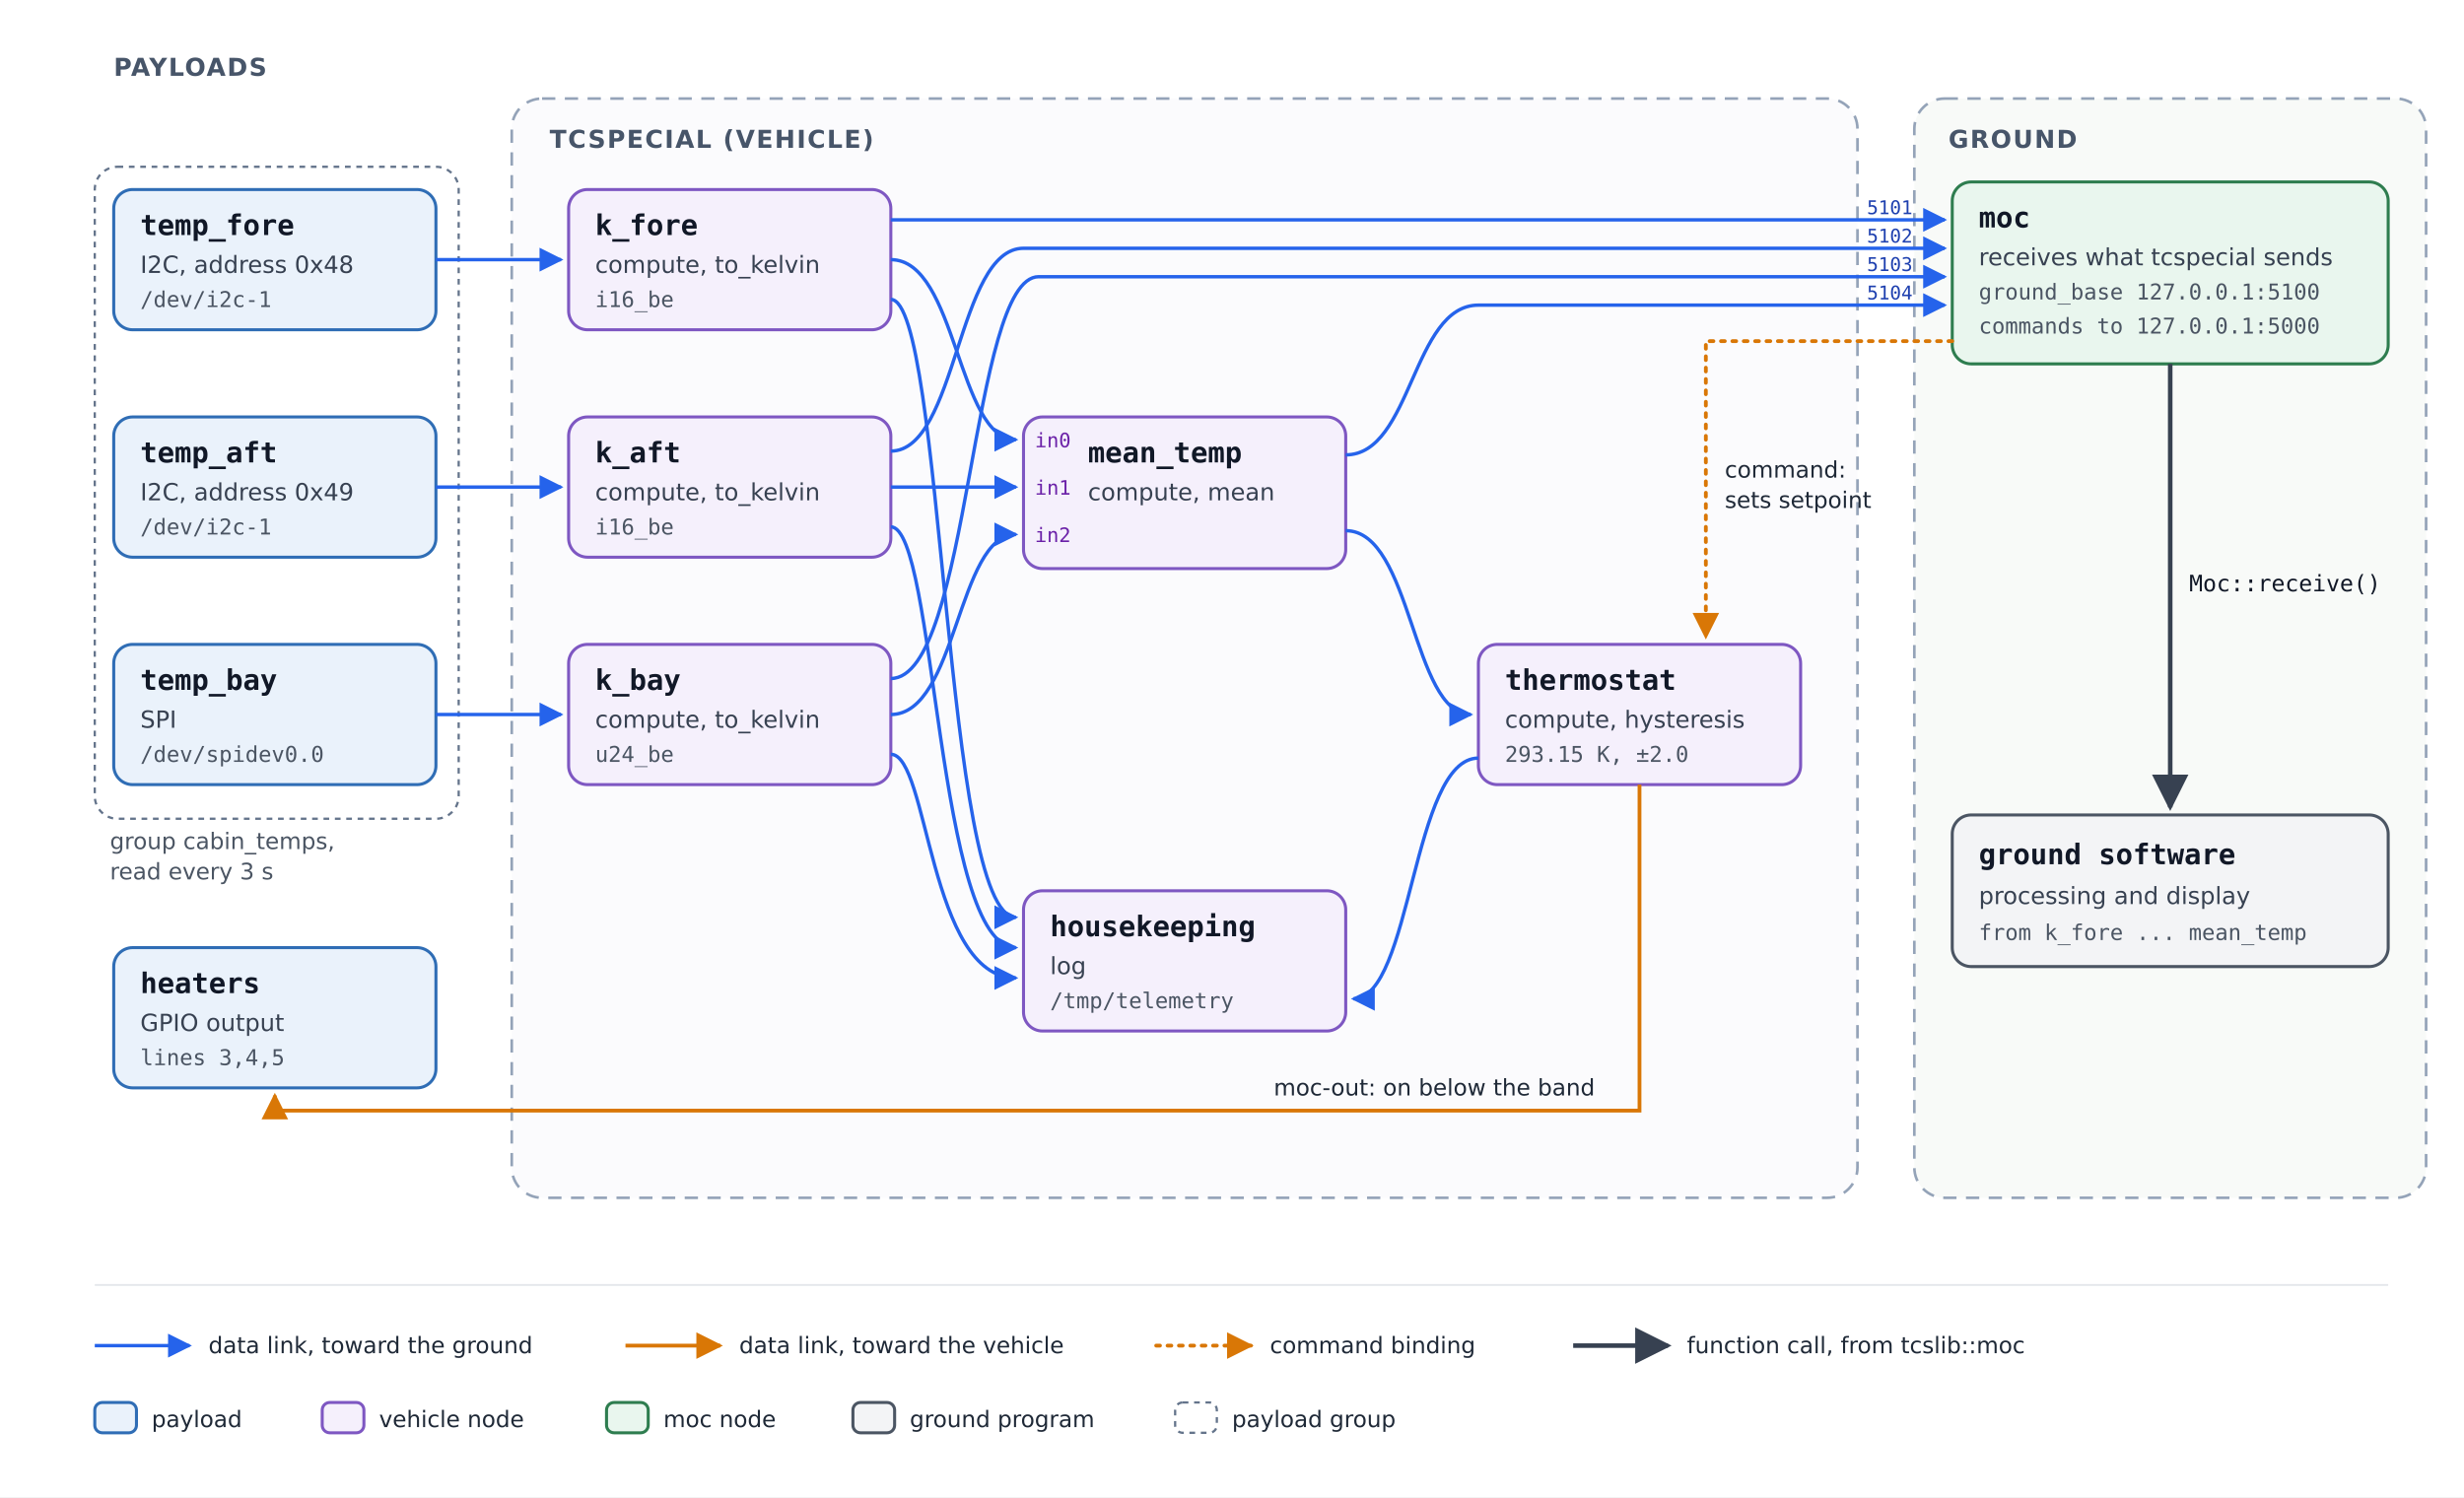
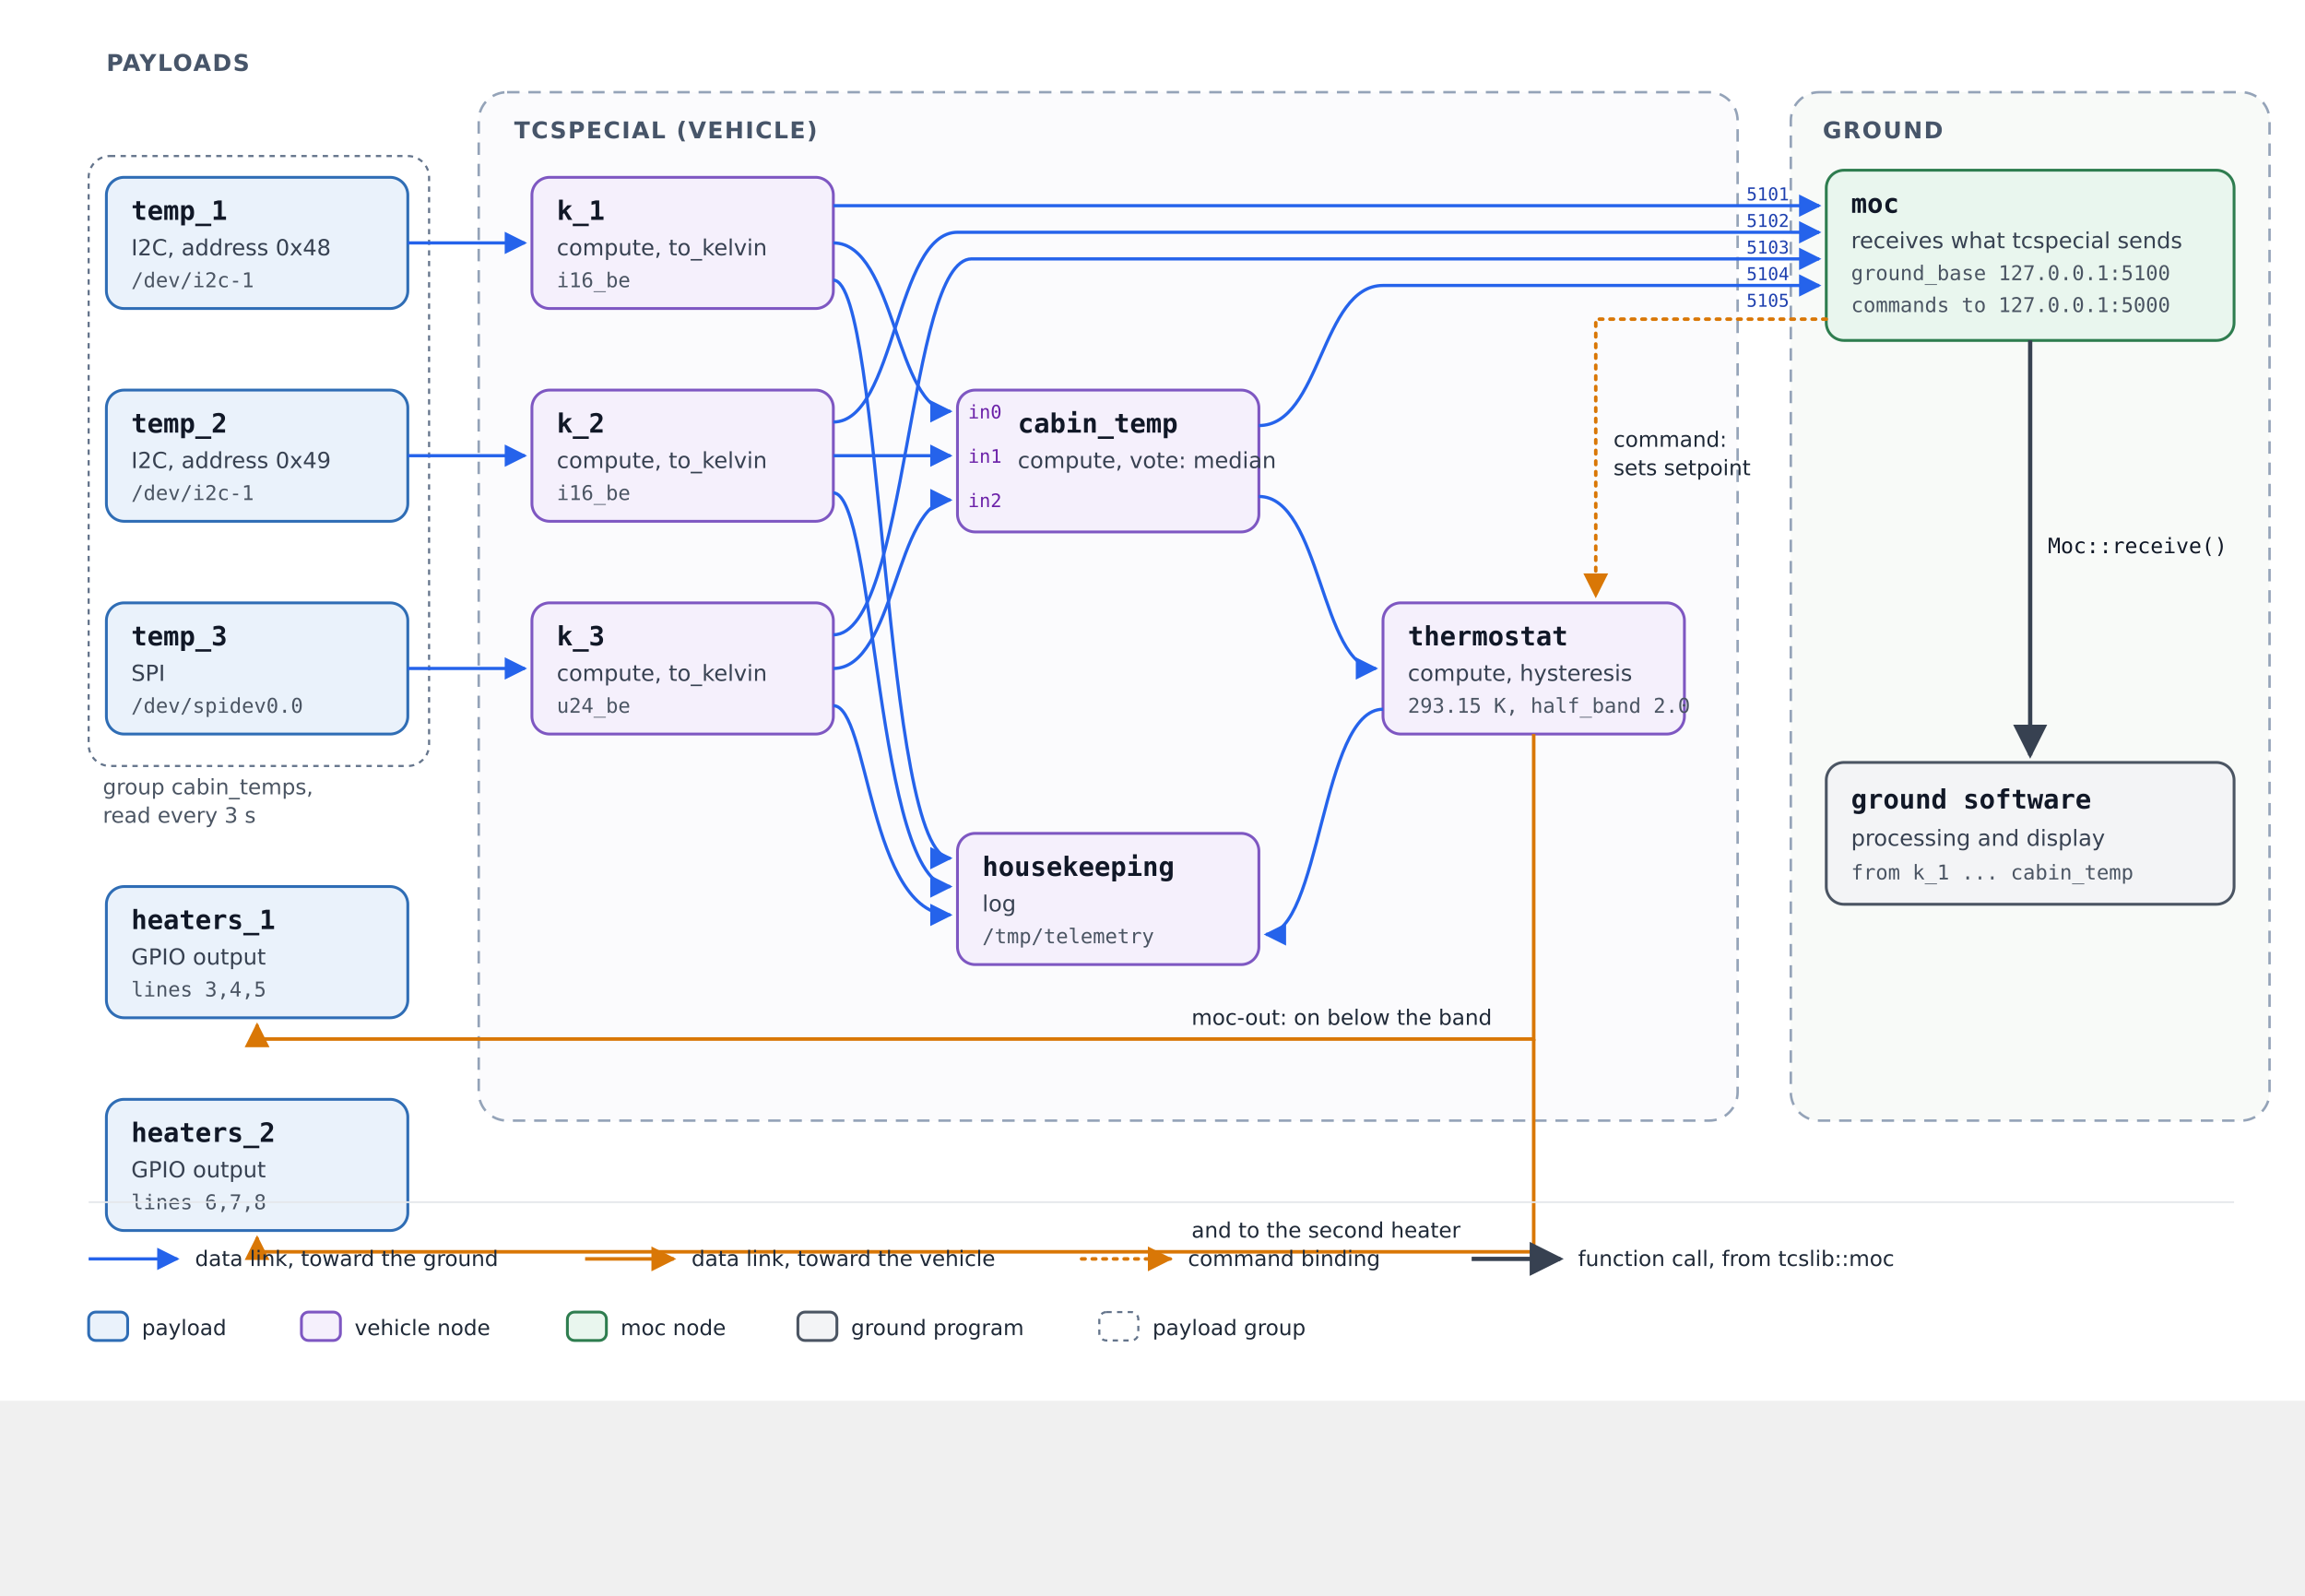
- <svg xmlns="http://www.w3.org/2000/svg" width="1300" height="790" viewBox="0 0 1300 790" role="img" aria-labelledby="title desc">
+ <svg xmlns="http://www.w3.org/2000/svg" width="1300" height="900" viewBox="0 0 1300 900" role="img" aria-labelledby="title desc">
  <defs>
    <style>
      text { font-family: "DejaVu Sans", Helvetica, Arial, sans-serif; fill: #111827; }
      .name { font-family: "DejaVu Sans Mono", Menlo, Consolas, monospace; font-size: 15px; font-weight: bold; }
      .kind { font-size: 12.5px; fill: #374151; }
      .detail { font-family: "DejaVu Sans Mono", Menlo, Consolas, monospace; font-size: 11.5px; fill: #4b5563; }
      .port { font-family: "DejaVu Sans Mono", Menlo, Consolas, monospace; font-size: 10.5px; fill: #6b21a8; }
      .heading { font-size: 13px; font-weight: bold; fill: #475569; letter-spacing: 0.06em; }
      .label { font-size: 12px; fill: #1f2937; }
      .note { font-size: 12px; fill: #4b5563; }
      .payload { fill: #eaf2fb; stroke: #2f6db5; stroke-width: 1.6; }
      .vehicle { fill: #f5f0fc; stroke: #7e57c2; stroke-width: 1.6; }
      .moc { fill: #e9f6ee; stroke: #2e7d4f; stroke-width: 1.6; }
      .ground { fill: #f3f4f6; stroke: #4b5563; stroke-width: 1.6; }
      .groundside { fill: #f8faf8; stroke: #94a3b8; stroke-width: 1.4; stroke-dasharray: 7 5; }
      .call { fill: none; stroke: #374151; stroke-width: 2.4; }
      .code { font-family: "DejaVu Sans Mono", Menlo, Consolas, monospace; font-size: 12px; fill: #111827; }
      .portno { font-family: "DejaVu Sans Mono", Menlo, Consolas, monospace; font-size: 10px; fill: #1e40af; }
      .boundary { fill: #fbfbfd; stroke: #94a3b8; stroke-width: 1.4; stroke-dasharray: 7 5; }
      .group { fill: none; stroke: #64748b; stroke-width: 1.2; stroke-dasharray: 3 3; }
      .groundward { fill: none; stroke: #2563eb; stroke-width: 1.8; }
      .vehicleward { fill: none; stroke: #d97706; stroke-width: 2; }
      .command { fill: none; stroke: #d97706; stroke-width: 2; stroke-dasharray: 2 4; stroke-linecap: round; }
    </style>
    <marker id="arrow-blue" viewBox="0 0 10 10" refX="9" refY="5" markerWidth="7" markerHeight="7" orient="auto-start-reverse">
      <path d="M0,0 L10,5 L0,10 z" fill="#2563eb" />
    </marker>
    <marker id="arrow-orange" viewBox="0 0 10 10" refX="9" refY="5" markerWidth="7" markerHeight="7" orient="auto-start-reverse">
      <path d="M0,0 L10,5 L0,10 z" fill="#d97706" />
    </marker>
    <marker id="arrow-call" viewBox="0 0 10 10" refX="9" refY="5" markerWidth="8" markerHeight="8" orient="auto-start-reverse">
      <path d="M0,0 L10,5 L0,10 z" fill="#374151" />
    </marker>
  </defs>
  <rect width="1300" height="790" fill="#ffffff" />
  <text class="heading" x="60" y="40">PAYLOADS</text>
  <rect class="boundary" x="270" y="52" width="710" height="580" rx="16" />
  <text class="heading" x="290" y="78">TCSPECIAL (VEHICLE)</text>
  <rect class="group" x="50" y="88" width="192" height="344" rx="12" />
  <text class="note" x="58" y="448">group cabin_temps,</text>
  <text class="note" x="58" y="464">read every 3 s</text>
  <rect class="payload" x="60" y="100" width="170" height="74" rx="10" />
-   <text class="name" x="74" y="124">temp_fore</text>
+   <text class="name" x="74" y="124">temp_1</text>
  <text class="kind" x="74" y="144">I2C, address 0x48</text>
  <text class="detail" x="74" y="162">/dev/i2c-1</text>
  <rect class="payload" x="60" y="220" width="170" height="74" rx="10" />
-   <text class="name" x="74" y="244">temp_aft</text>
+   <text class="name" x="74" y="244">temp_2</text>
  <text class="kind" x="74" y="264">I2C, address 0x49</text>
  <text class="detail" x="74" y="282">/dev/i2c-1</text>
  <rect class="payload" x="60" y="340" width="170" height="74" rx="10" />
-   <text class="name" x="74" y="364">temp_bay</text>
+   <text class="name" x="74" y="364">temp_3</text>
  <text class="kind" x="74" y="384">SPI</text>
  <text class="detail" x="74" y="402">/dev/spidev0.0</text>
  <rect class="payload" x="60" y="500" width="170" height="74" rx="10" />
-   <text class="name" x="74" y="524">heaters</text>
+   <text class="name" x="74" y="524">heaters_1</text>
  <text class="kind" x="74" y="544">GPIO output</text>
  <text class="detail" x="74" y="562">lines 3,4,5</text>
+   <rect class="payload" x="60" y="620" width="170" height="74" rx="10" />
+   <text class="name" x="74" y="644">heaters_2</text>
+   <text class="kind" x="74" y="664">GPIO output</text>
+   <text class="detail" x="74" y="682">lines 6,7,8</text>
  <rect class="vehicle" x="300" y="100" width="170" height="74" rx="10" />
-   <text class="name" x="314" y="124">k_fore</text>
+   <text class="name" x="314" y="124">k_1</text>
  <text class="kind" x="314" y="144">compute, to_kelvin</text>
  <text class="detail" x="314" y="162">i16_be</text>
  <rect class="vehicle" x="300" y="220" width="170" height="74" rx="10" />
-   <text class="name" x="314" y="244">k_aft</text>
+   <text class="name" x="314" y="244">k_2</text>
  <text class="kind" x="314" y="264">compute, to_kelvin</text>
  <text class="detail" x="314" y="282">i16_be</text>
  <rect class="vehicle" x="300" y="340" width="170" height="74" rx="10" />
-   <text class="name" x="314" y="364">k_bay</text>
+   <text class="name" x="314" y="364">k_3</text>
  <text class="kind" x="314" y="384">compute, to_kelvin</text>
  <text class="detail" x="314" y="402">u24_be</text>
  <rect class="vehicle" x="540" y="220" width="170" height="80" rx="10" />
-   <text class="name" x="574" y="244">mean_temp</text>
-   <text class="kind" x="574" y="264">compute, mean</text>
+   <text class="name" x="574" y="244">cabin_temp</text>
+   <text class="kind" x="574" y="264">compute, vote: median</text>
  <text class="port" x="546" y="236">in0</text>
  <text class="port" x="546" y="261">in1</text>
  <text class="port" x="546" y="286">in2</text>
  <rect class="vehicle" x="540" y="470" width="170" height="74" rx="10" />
  <text class="name" x="554" y="494">housekeeping</text>
  <text class="kind" x="554" y="514">log</text>
  <text class="detail" x="554" y="532">/tmp/telemetry</text>
  <rect class="vehicle" x="780" y="340" width="170" height="74" rx="10" />
  <text class="name" x="794" y="364">thermostat</text>
  <text class="kind" x="794" y="384">compute, hysteresis</text>
-   <text class="detail" x="794" y="402">293.15 K, ±2.0</text>
+   <text class="detail" x="794" y="402">293.15 K, half_band 2.0</text>
  <rect class="groundside" x="1010" y="52" width="270" height="580" rx="16" />
  <text class="heading" x="1028" y="78">GROUND</text>
  <rect class="moc" x="1030" y="96" width="230" height="96" rx="10" />
  <text class="name" x="1044" y="120">moc</text>
  <text class="kind" x="1044" y="140">receives what tcspecial sends</text>
  <text class="detail" x="1044" y="158">ground_base 127.0.0.1:5100</text>
  <text class="detail" x="1044" y="176">commands to 127.0.0.1:5000</text>
  <rect class="ground" x="1030" y="430" width="230" height="80" rx="10" />
  <text class="name" x="1044" y="456">ground software</text>
  <text class="kind" x="1044" y="477">processing and display</text>
-   <text class="detail" x="1044" y="496">from k_fore ... mean_temp</text>
+   <text class="detail" x="1044" y="496">from k_1 ... cabin_temp</text>
  <path class="groundward" d="M230,137 L296,137" marker-end="url(#arrow-blue)" />
  <path class="groundward" d="M230,257 L296,257" marker-end="url(#arrow-blue)" />
  <path class="groundward" d="M230,377 L296,377" marker-end="url(#arrow-blue)" />
  <path class="groundward" d="M470,116 L1026,116" marker-end="url(#arrow-blue)" />
  <path class="groundward" d="M470,238 C505,238 505,131 540,131 L1026,131" marker-end="url(#arrow-blue)" />
  <path class="groundward" d="M470,358 C512,358 512,146 548,146 L1026,146" marker-end="url(#arrow-blue)" />
  <path class="groundward" d="M470,137 C505,137 505,232 536,232" marker-end="url(#arrow-blue)" />
  <path class="groundward" d="M470,257 L536,257" marker-end="url(#arrow-blue)" />
  <path class="groundward" d="M470,377 C505,377 505,282 536,282" marker-end="url(#arrow-blue)" />
  <path class="groundward" d="M470,158 C498,158 498,484 536,484" marker-end="url(#arrow-blue)" />
  <path class="groundward" d="M470,278 C494,278 494,500 536,500" marker-end="url(#arrow-blue)" />
  <path class="groundward" d="M470,398 C490,398 490,516 536,516" marker-end="url(#arrow-blue)" />
  <path class="groundward" d="M710,240 C745,240 745,161 780,161 L1026,161" marker-end="url(#arrow-blue)" />
  <path class="groundward" d="M710,280 C745,280 745,377 776,377" marker-end="url(#arrow-blue)" />
  <path class="groundward" d="M780,400 C745,400 745,527 714,527" marker-end="url(#arrow-blue)" />
  <path class="vehicleward" d="M865,414 L865,586 L145,586 L145,578" marker-end="url(#arrow-orange)" />
+   <path class="vehicleward" d="M865,586 L865,706 L145,706 L145,698" marker-end="url(#arrow-orange)" />
  <text class="label" x="672" y="578">moc-out: on below the band</text>
+   <text class="label" x="672" y="698">and to the second heater</text>
  <text class="portno" x="985" y="113">5101</text>
  <text class="portno" x="985" y="128">5102</text>
  <text class="portno" x="985" y="143">5103</text>
  <text class="portno" x="985" y="158">5104</text>
+   <text class="portno" x="985" y="173">5105</text>
  <path class="command" d="M1030,180 L900,180 L900,336" marker-end="url(#arrow-orange)" />
  <text class="label" x="910" y="252">command:</text>
  <text class="label" x="910" y="268">sets setpoint</text>
  <path class="call" d="M1145,192 L1145,426" marker-end="url(#arrow-call)" />
  <text class="code" x="1155" y="312">Moc::receive()</text>
  <line x1="50" y1="678" x2="1260" y2="678" stroke="#e5e7eb" stroke-width="1" />
  <path class="groundward" d="M50,710 L100,710" marker-end="url(#arrow-blue)" />
  <text class="label" x="110" y="714">data link, toward the ground</text>
  <path class="vehicleward" d="M330,710 L380,710" marker-end="url(#arrow-orange)" />
  <text class="label" x="390" y="714">data link, toward the vehicle</text>
  <path class="command" d="M610,710 L660,710" marker-end="url(#arrow-orange)" />
  <text class="label" x="670" y="714">command binding</text>
  <path class="call" d="M830,710 L880,710" marker-end="url(#arrow-call)" />
  <text class="label" x="890" y="714">function call, from tcslib::moc</text>
  <rect class="payload" x="50" y="740" width="22" height="16" rx="4" />
  <text class="label" x="80" y="753">payload</text>
  <rect class="vehicle" x="170" y="740" width="22" height="16" rx="4" />
  <text class="label" x="200" y="753">vehicle node</text>
  <rect class="moc" x="320" y="740" width="22" height="16" rx="4" />
  <text class="label" x="350" y="753">moc node</text>
  <rect class="ground" x="450" y="740" width="22" height="16" rx="4" />
  <text class="label" x="480" y="753">ground program</text>
  <rect class="group" x="620" y="740" width="22" height="16" rx="4" />
  <text class="label" x="650" y="753">payload group</text>
</svg>
